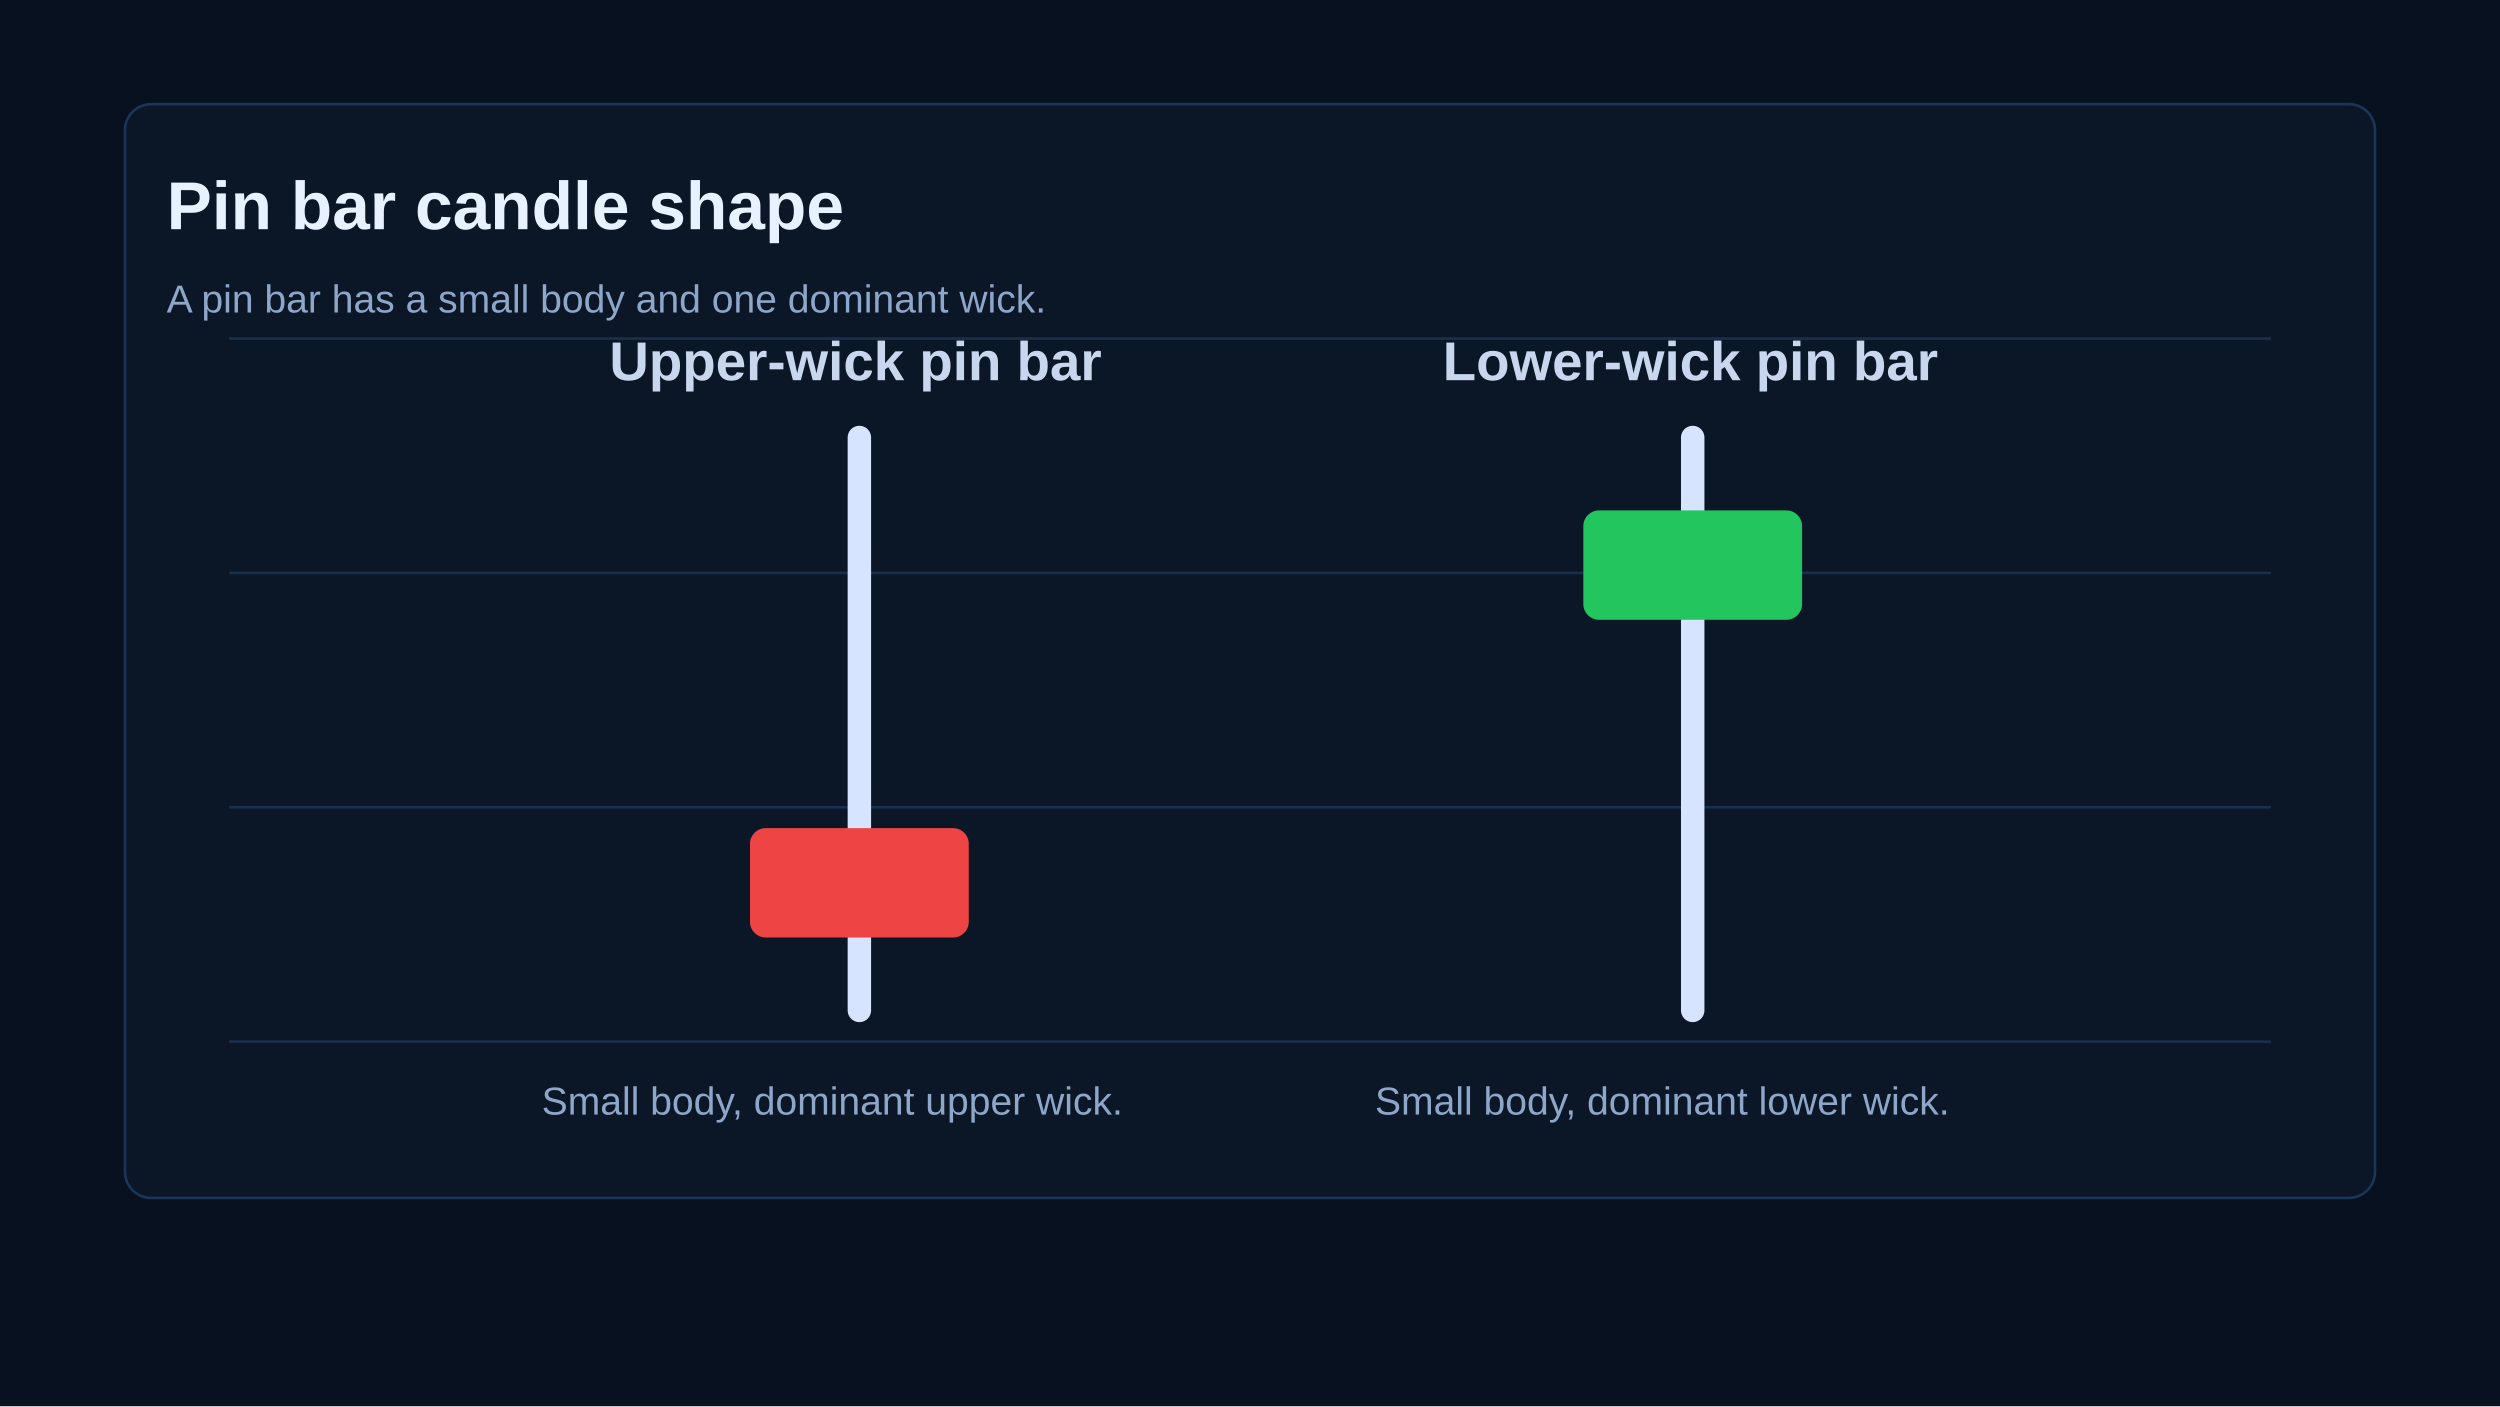
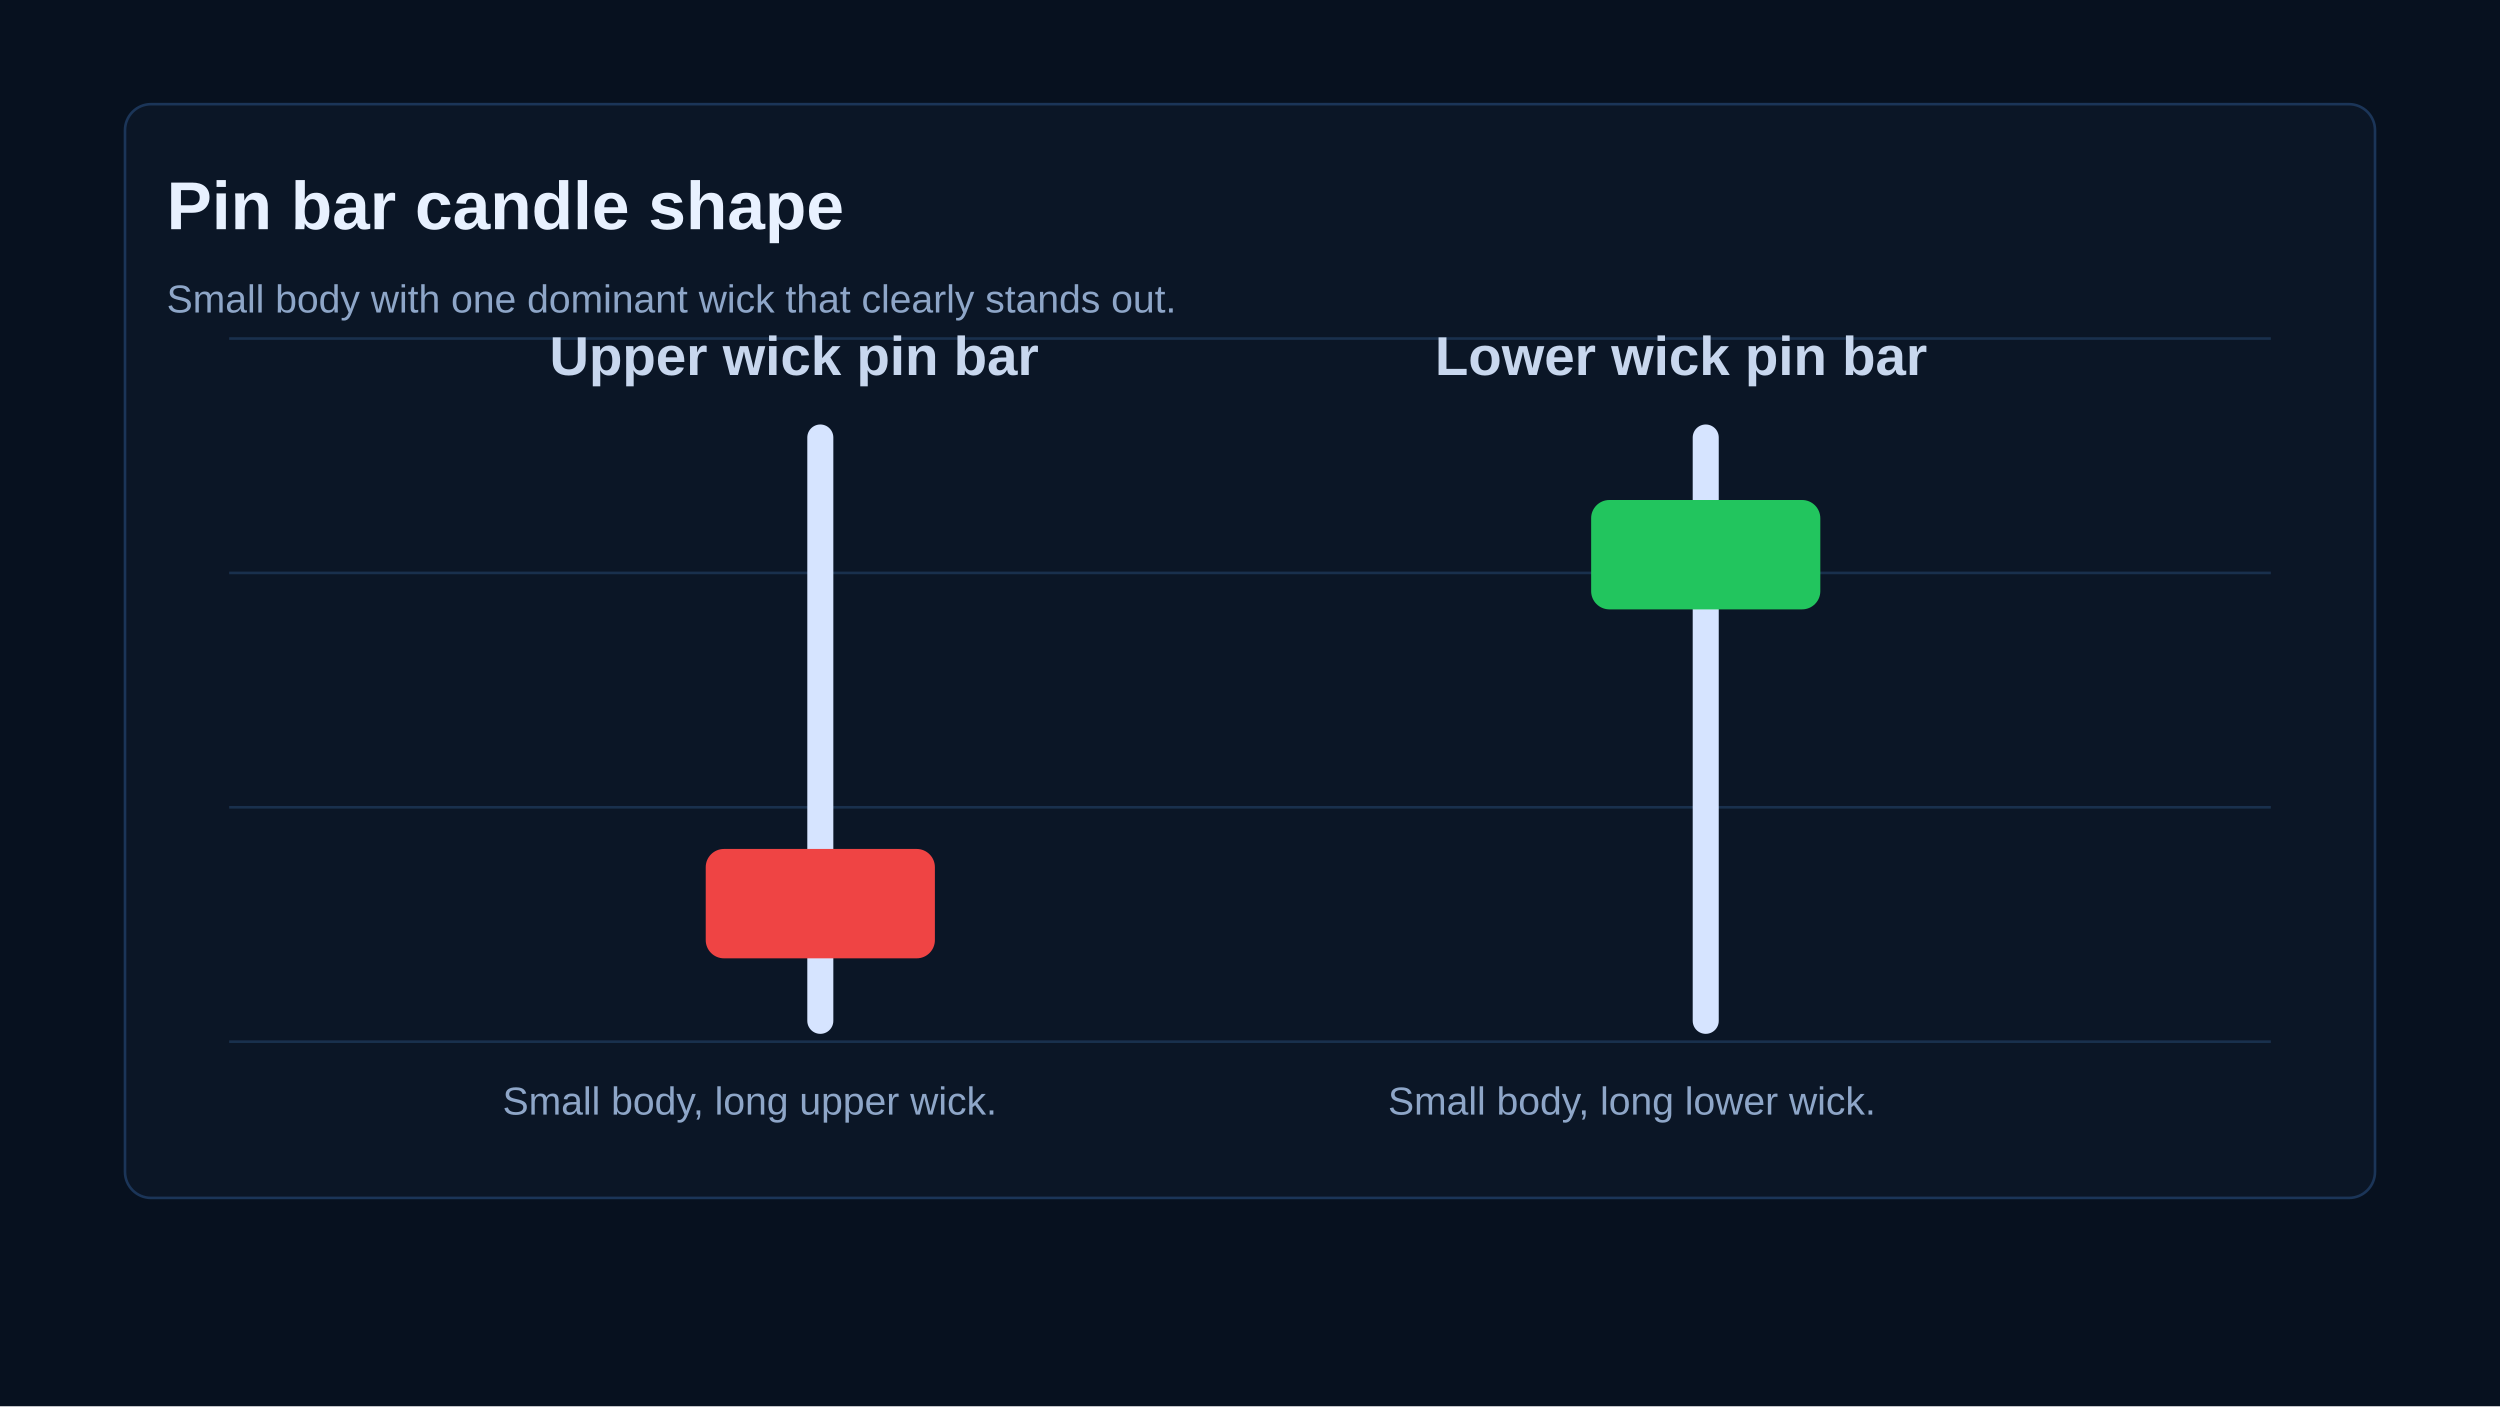
<svg xmlns="http://www.w3.org/2000/svg" width="960" height="540" viewBox="0 0 960 540" role="img" aria-labelledby="title desc">
  <rect width="960" height="540" fill="#07111f" />
  <rect x="48" y="40" width="864" height="420" rx="10" fill="#0b1626" stroke="#1b3558" />
  <g stroke="#19304d" stroke-width="1">
    <path d="M88 130H872M88 220H872M88 310H872M88 400H872" />
  </g>
  <text x="64" y="88" fill="#e8f1ff" font-family="Arial, sans-serif" font-size="26" font-weight="700">Pin bar candle shape</text>
-   <text x="64" y="120" fill="#8ea6c8" font-family="Arial, sans-serif" font-size="15">A pin bar has a small body and one dominant wick.</text>
-   <g transform="translate(330 168)">
-     <text x="-96" y="-22" fill="#c8d7ee" font-family="Arial, sans-serif" font-size="21" font-weight="700">Upper-wick pin bar</text>
-     <line x1="0" y1="0" x2="0" y2="220" stroke="#d6e4ff" stroke-width="9" stroke-linecap="round" />
-     <rect x="-42" y="150" width="84" height="42" rx="6" fill="#ef4444" />
-     <text x="-122" y="260" fill="#8ea6c8" font-family="Arial, sans-serif" font-size="15">Small body, dominant upper wick.</text>
+   <text x="64" y="120" fill="#8ea6c8" font-family="Arial, sans-serif" font-size="15">Small body with one dominant wick that clearly stands out.</text>
+   <g transform="translate(315 168)">
+     <text x="-104" y="-24" fill="#c8d7ee" font-family="Arial, sans-serif" font-size="21" font-weight="700">Upper wick pin bar</text>
+     <line x1="0" y1="0" x2="0" y2="224" stroke="#d6e4ff" stroke-width="10" stroke-linecap="round" />
+     <rect x="-44" y="158" width="88" height="42" rx="7" fill="#ef4444" />
+     <text x="-122" y="260" fill="#8ea6c8" font-family="Arial, sans-serif" font-size="15">Small body, long upper wick.</text>
  </g>
-   <g transform="translate(650 168)">
-     <text x="-96" y="-22" fill="#c8d7ee" font-family="Arial, sans-serif" font-size="21" font-weight="700">Lower-wick pin bar</text>
-     <line x1="0" y1="0" x2="0" y2="220" stroke="#d6e4ff" stroke-width="9" stroke-linecap="round" />
-     <rect x="-42" y="28" width="84" height="42" rx="6" fill="#22c55e" />
-     <text x="-122" y="260" fill="#8ea6c8" font-family="Arial, sans-serif" font-size="15">Small body, dominant lower wick.</text>
+   <g transform="translate(655 168)">
+     <text x="-104" y="-24" fill="#c8d7ee" font-family="Arial, sans-serif" font-size="21" font-weight="700">Lower wick pin bar</text>
+     <line x1="0" y1="0" x2="0" y2="224" stroke="#d6e4ff" stroke-width="10" stroke-linecap="round" />
+     <rect x="-44" y="24" width="88" height="42" rx="7" fill="#22c55e" />
+     <text x="-122" y="260" fill="#8ea6c8" font-family="Arial, sans-serif" font-size="15">Small body, long lower wick.</text>
  </g>
</svg>
